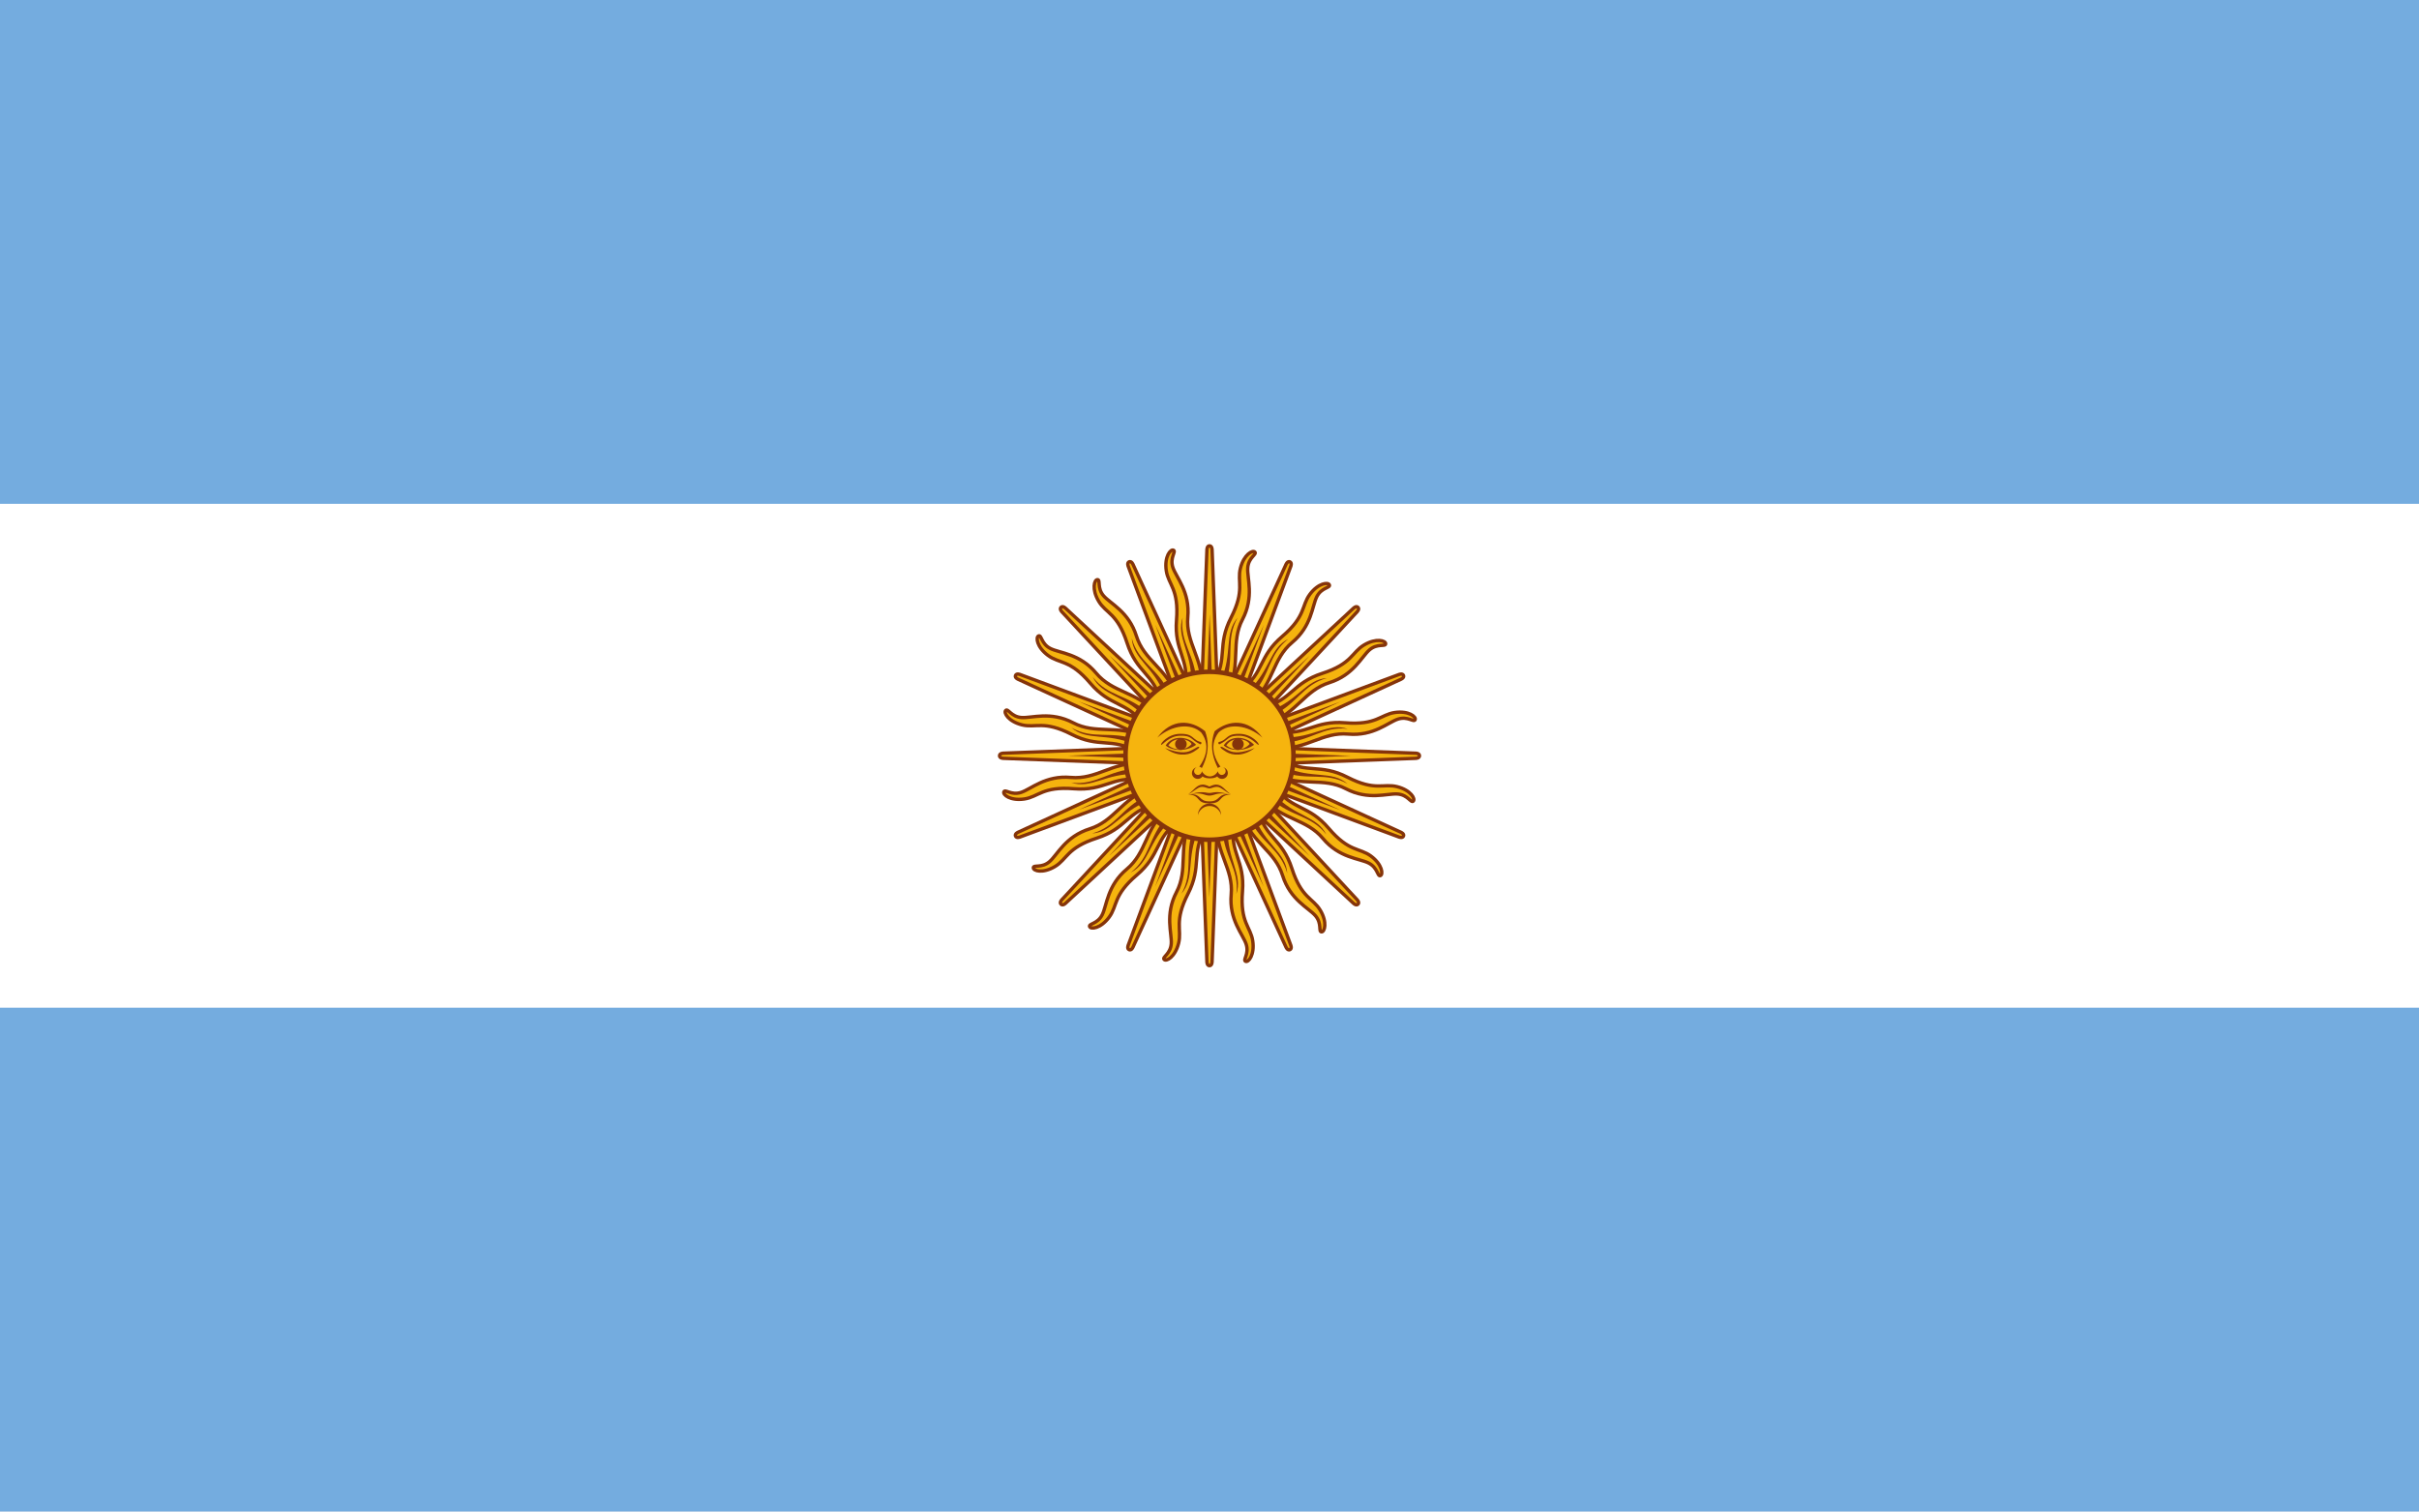
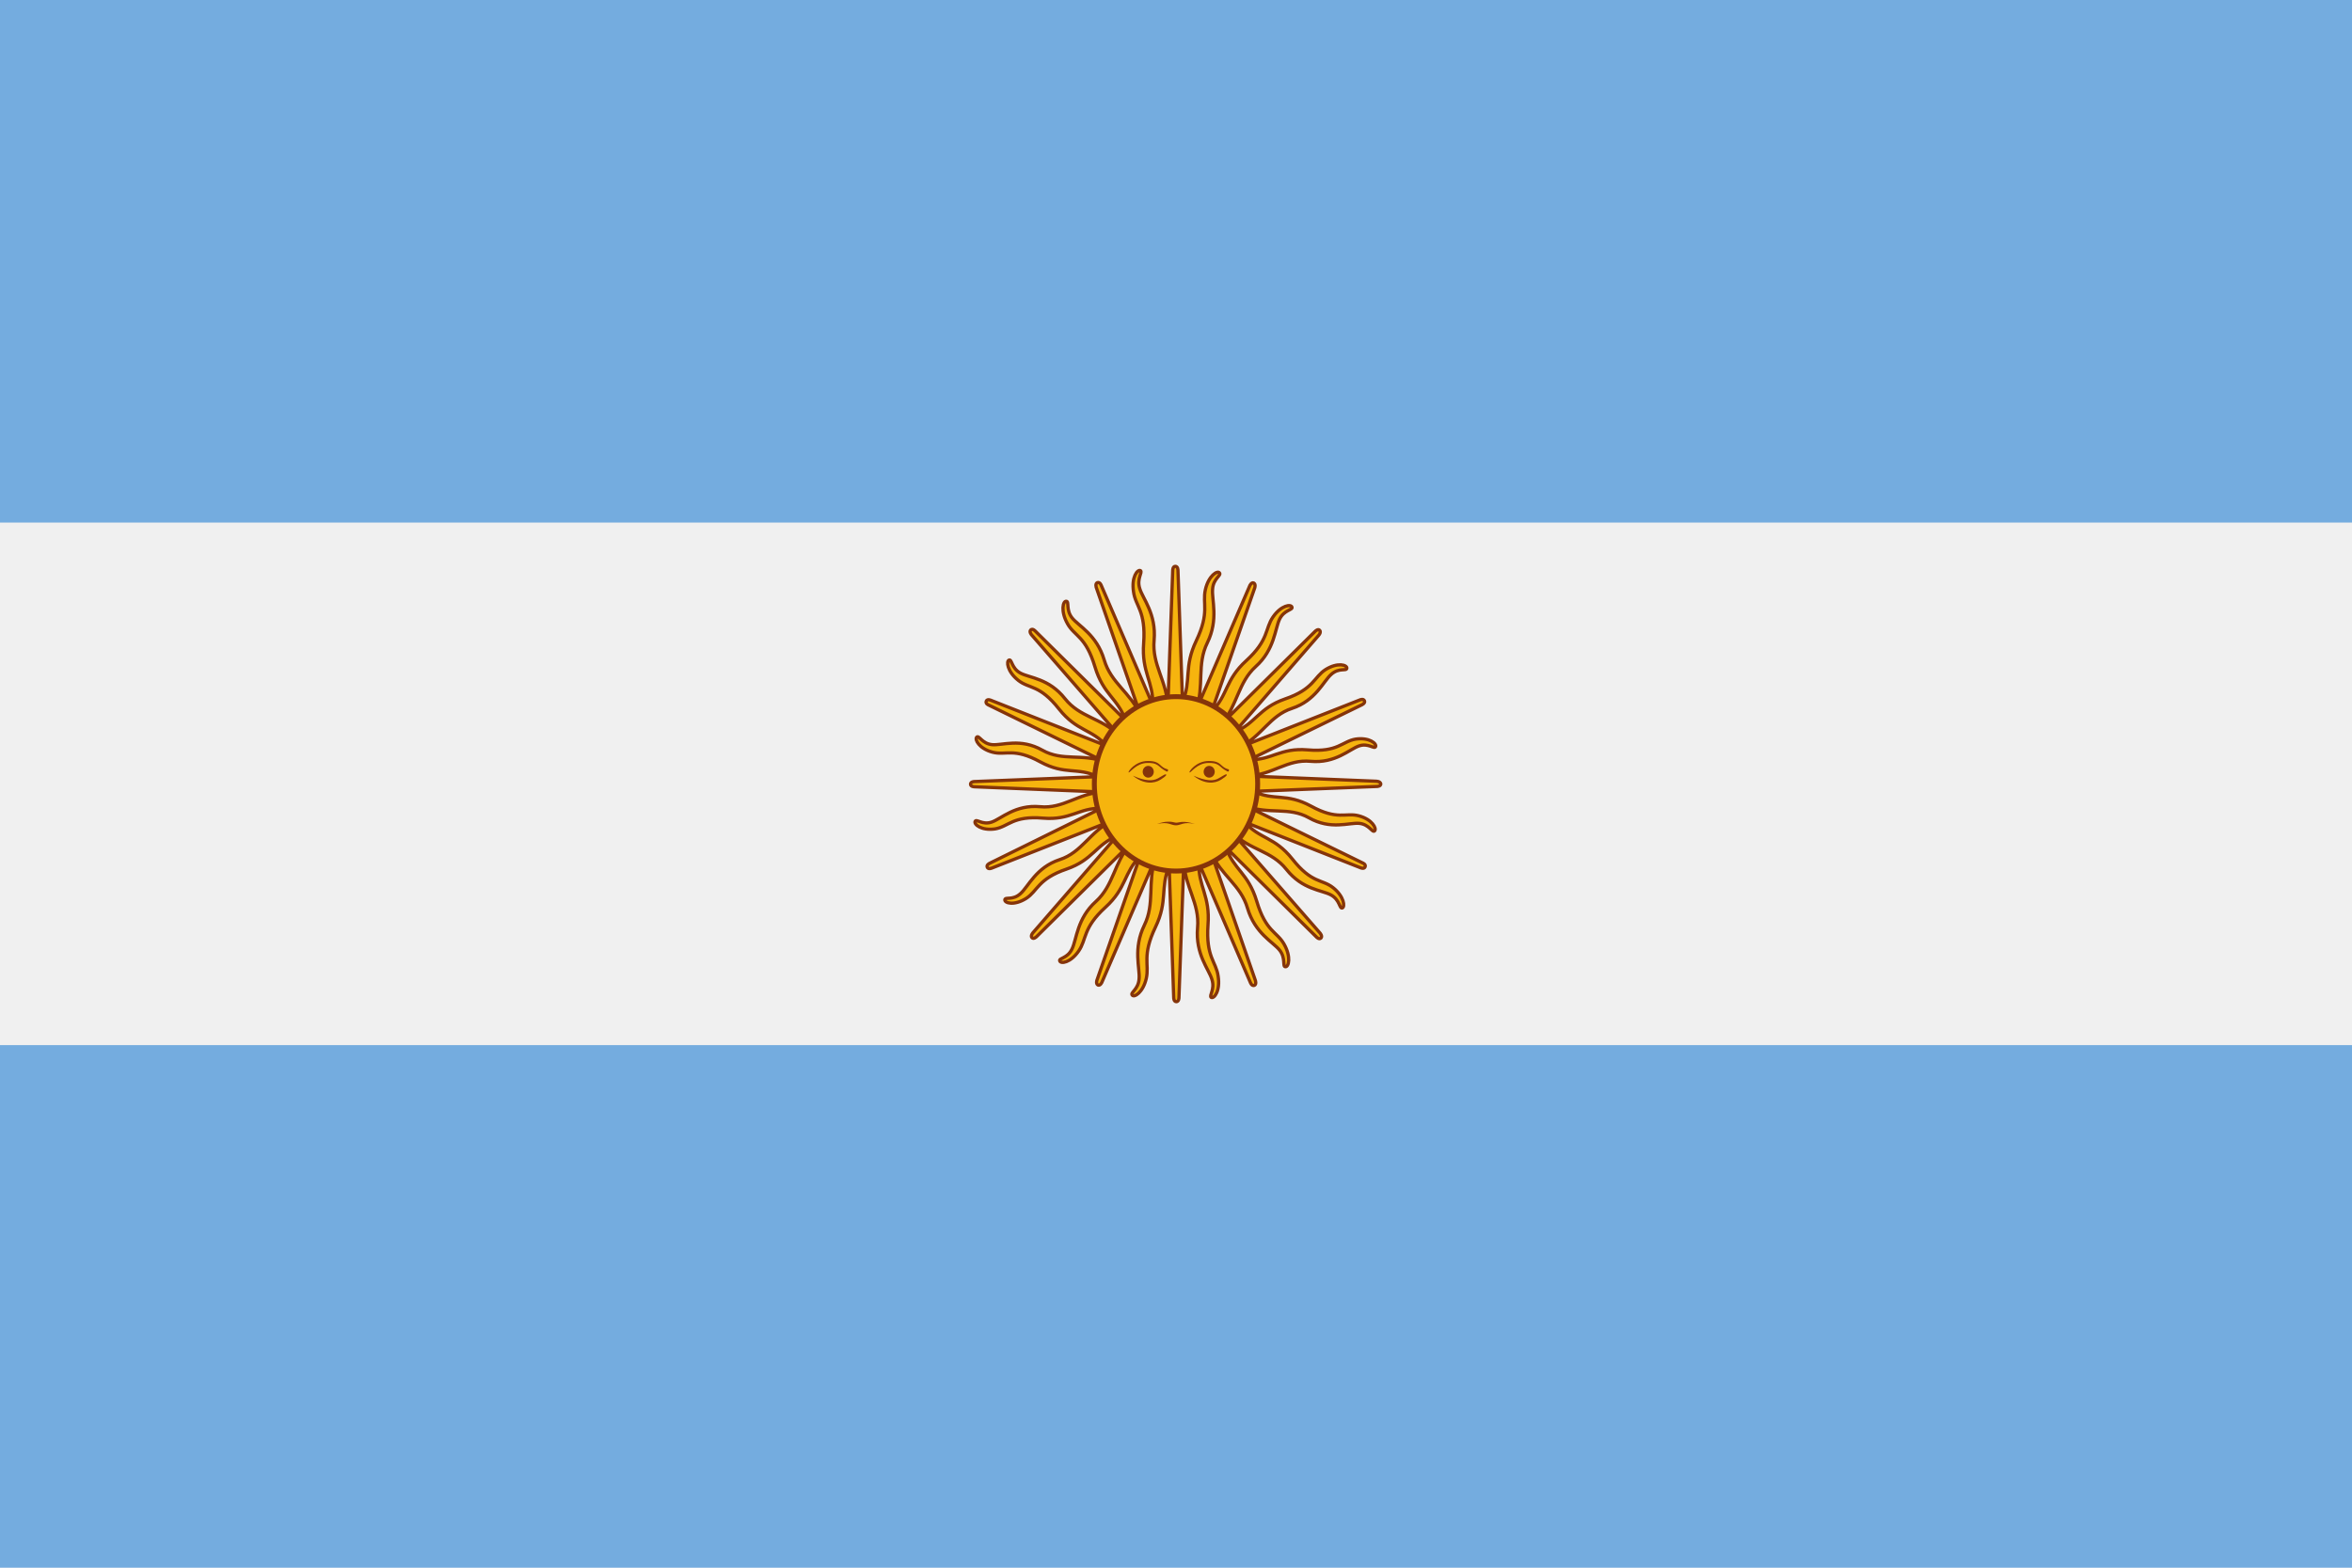
- <svg xmlns="http://www.w3.org/2000/svg" xmlns:xlink="http://www.w3.org/1999/xlink" viewBox="0 0 800 500">
-   <path fill="#74acdf" d="M0 0h800v500H0z" />
-   <path fill="#fff" d="M0 166.67h800v166.67H0z" />
-   <g id="c">
-     <path id="a" stroke-width="1.112" stroke="#85340a" fill="#f6b40e" d="M396.84 251.31l28.454 61.992s.49 1.185 1.28.859c.79-.327.299-1.512.299-1.512l-23.715-63.956m-.68 24.12c-.347 9.428 5.452 14.613 4.694 23.032-.757 8.42 3.867 13.18 4.94 16.454 1.073 3.274-1.16 5.232-.198 5.698.963.466 3.07-2.12 2.383-6.775-.687-4.655-4.22-6.037-3.39-16.32.83-10.283-4.206-12.678-2.98-22.058" />
-     <use xlink:href="#a" transform="rotate(22.5 400 250)" />
-     <use xlink:href="#a" transform="rotate(45 400 250)" />
-     <use xlink:href="#a" transform="rotate(67.5 400 250)" />
-     <path id="b" fill="#85340a" d="M404.31 274.41c.453 9.054 5.587 13.063 4.579 21.314 2.213-6.525-3.124-11.583-2.82-21.22m-7.649-23.757l19.487 42.577-16.329-43.887" />
-     <use xlink:href="#b" transform="rotate(22.5 400 250)" />
-     <use xlink:href="#b" transform="rotate(45 400 250)" />
-     <use xlink:href="#b" transform="rotate(67.5 400 250)" />
+ <svg xmlns="http://www.w3.org/2000/svg" version="1.1" id="Layer_1" x="0px" y="0px" viewBox="0 0 720 480" style="enable-background:new 0 0 720 480;" xml:space="preserve">
+   <path id="h" style="fill:#F6B40E;stroke:#85340A;stroke-width:1.5;" d="M-40-10" />
+   <g transform="matrix(-1 0 0 1 800.25 0)">
+     <path id="e" style="fill:#85340A;" d="M760.2-10" />
  </g>
-   <use xlink:href="#c" transform="rotate(90 400 250)" />
-   <use xlink:href="#c" transform="rotate(180 400 250)" />
-   <use xlink:href="#c" transform="rotate(270 400 250)" />
-   <circle r="27.778" stroke="#85340a" cy="250" cx="400" stroke-width="1.5" fill="#f6b40e" />
-   <path id="h" fill="#843511" d="M409.47 244.06c-1.897 0-3.713.822-4.781 2.531 2.136 1.923 6.856 2.132 10.062-.219a7.333 7.333 0 00-5.281-2.312zm-.031.438c1.846-.034 3.571.814 3.812 1.656-2.136 2.35-5.55 2.146-7.687.437.935-1.495 2.439-2.067 3.875-2.094z" />
-   <use xlink:href="#d" transform="matrix(-1 0 0 1 800.25 0)" />
-   <use xlink:href="#e" transform="matrix(-1 0 0 1 800.25 0)" />
-   <use xlink:href="#f" transform="translate(18.862)" />
-   <use xlink:href="#g" transform="matrix(-1 0 0 1 800.25 0)" />
-   <path d="M395.75 253.84c-.913.167-1.563.977-1.563 1.906 0 1.062.878 1.906 1.938 1.906a1.89 1.89 0 001.563-.812c.739.556 1.764.615 2.312.625.084.002.193 0 .25 0 .548-.01 1.573-.069 2.313-.625.36.516.935.812 1.562.812 1.06 0 1.938-.844 1.938-1.906 0-.929-.65-1.74-1.563-1.906.513.18.844.676.844 1.219a1.28 1.28 0 01-1.281 1.281c-.68 0-1.242-.54-1.282-1.219-.208.417-1.034 1.655-2.656 1.719-1.622-.064-2.447-1.302-2.656-1.719-.04.679-.6 1.219-1.281 1.219a1.28 1.28 0 01-1.281-1.281c0-.542.33-1.038.843-1.219zm2.09 5.69c-2.138 0-2.983 1.937-4.906 3.219 1.068-.427 1.91-1.27 3.406-2.125 1.496-.855 2.772.187 3.625.187h.031c.853 0 2.13-1.041 3.625-.187 1.497.856 2.369 1.698 3.438 2.125-1.924-1.282-2.8-3.219-4.938-3.219-.426 0-1.271.23-2.125.656h-.031c-.853-.426-1.698-.656-2.125-.656z" fill="#85340a" />
-   <path d="M397.12 262.06c-.844.037-1.96.207-3.563.688 3.848-.855 4.697.437 6.407.437h.03c1.71 0 2.56-1.292 6.407-.438-4.274-1.282-5.124-.437-6.406-.437h-.031c-.802 0-1.437-.312-2.844-.25z" fill="#85340a" />
-   <path d="M393.75 262.72c-.248.003-.519.005-.813.031 4.488.428 2.331 3 7.032 3h.03c4.702 0 2.575-2.572 7.063-3-4.7-.426-3.214 2.344-7.062 2.344h-.031c-3.608 0-2.496-2.421-6.22-2.375zm10.1 6.94a3.848 3.848 0 00-3.846-3.846 3.848 3.848 0 00-3.847 3.846 3.955 3.955 0 013.847-3.04 3.952 3.952 0 013.846 3.04z" fill="#85340a" />
-   <path id="e" fill="#85340a" d="M382.73 244.02c4.915-4.273 11.11-4.915 14.53-1.709.837 1.121 1.373 2.32 1.593 3.57.43 2.433-.33 5.062-2.236 7.756.215-.001.643.212.856.427 1.697-3.244 2.297-6.577 1.74-9.746a13.815 13.815 0 00-.67-2.436c-4.7-3.845-11.11-4.272-15.81 2.138z" />
-   <path id="d" fill="#85340a" d="M390.42 242.74c2.777 0 3.419.642 4.7 1.71 1.284 1.068 1.924.854 2.137 1.068.213.215 0 .854-.426.64s-1.284-.64-2.564-1.708c-1.283-1.07-2.563-1.069-3.846-1.069-3.846 0-5.983 3.205-6.41 2.991-.426-.214 2.137-3.632 6.41-3.632z" />
-   <use xlink:href="#h" transform="translate(-19.181)" />
-   <circle id="f" cy="246.15" cx="390.54" r="1.923" fill="#85340a" />
-   <path id="g" fill="#85340a" d="M385.29 247.44c3.633 2.778 7.265 2.564 9.402 1.282 2.136-1.282 2.136-1.709 1.71-1.709-.427 0-.853.427-2.564 1.281-1.71.856-4.273.856-8.546-.854z" />
+   <path style="fill:#85340A;" d="M-40-10" />
+   <path style="fill:#85340A;" d="M-40-10" />
+   <path id="e_1_" style="fill:#85340A;" d="M-40-10" />
+   <g transform="translate(-19.181)">
+     <path id="h_1_" style="fill:#85340A;" d="M-59.2-10" />
+   </g>
+   <g>
+     <g>
+       <rect y="320" style="fill:#74ACDF;" width="720" height="160" />
+       <rect y="0" style="fill:#74ACDF;" width="720" height="160" />
+     </g>
+     <path style="fill:#F6B40E;stroke:#85340A;stroke-miterlimit:10;" d="M421.3,239.2l-39.2-1.6c7.5-0.4,12-5.2,19.1-4.5   c7.6,0.7,11.9-3.7,14.8-4.7s4.7,1.1,5.1,0.2c0.4-0.9-1.9-2.9-6.1-2.3c-4.2,0.7-5.4,4.1-14.7,3.3c-8.5-0.7-11,3.2-17.8,3l34.4-16.8   c0,0,1.1-0.5,0.8-1.2c-0.3-0.8-1.4-0.3-1.4-0.3l-36.8,14.5c6.8-3.4,9.2-9.7,16-11.9c7.3-2.4,9.6-8.3,12-10.4   c2.4-2.2,4.7-0.9,4.8-1.9c0.1-1-2.8-1.9-6.5,0.4c-3.6,2.3-3.6,6-12.4,9c-8.1,2.8-9,7.5-15.4,10.1l25.7-29.6c0,0,0.8-0.9,0.3-1.5   s-1.4,0.3-1.4,0.3l-28.7,28.4c5-5.9,5.1-12.7,10.5-17.6c5.8-5.2,5.9-11.6,7.3-14.5s4.1-2.8,3.8-3.7c-0.3-1-3.3-0.6-5.8,3   s-1.2,7-8.2,13.4c-6.5,5.9-5.6,10.6-10.6,15.6l13.2-37.9c0,0,0.4-1.1-0.3-1.5c-0.7-0.3-1.2,0.8-1.2,0.8l-16.4,38   c2.5-7.5,0.1-13.8,3.4-20.5c3.5-7.2,1.3-13.1,1.6-16.4c0.2-3.3,2.8-4.2,2.1-5c-0.6-0.8-3.3,0.8-4.3,5.1c-1,4.4,1.4,6.9-2.8,15.7   c-3.9,8.1-1.4,12.1-4.2,18.7l-1.4-40.3c0,0,0-1.2-0.8-1.2s-0.8,1.2-0.8,1.2l-1.5,41.8c-0.3-8-4.9-12.8-4.2-20.4   c0.7-8.1-3.5-12.7-4.4-15.8c-1-3.1,1-5,0.2-5.5c-0.9-0.4-2.8,2-2.1,6.5c0.6,4.5,3.8,5.8,3.1,15.7c-0.7,9,3,11.7,2.8,19l-15.8-36.7   c0,0-0.4-1.1-1.2-0.8c-0.7,0.3-0.3,1.5-0.3,1.5l13.6,39.2c-3.2-7.2-9.1-9.9-11.2-17.1c-2.3-7.7-7.8-10.3-9.8-12.8s-0.8-5.1-1.8-5.1   c-1-0.1-1.8,3,0.4,6.9c2.2,3.9,5.6,3.8,8.4,13.2c2.6,8.6,7,9.6,9.4,16.4l-27.7-27.4c0,0-0.8-0.9-1.4-0.3c-0.5,0.6,0.3,1.5,0.3,1.5   l26.7,30.7c-5.5-5.4-11.9-5.4-16.5-11.2c-4.9-6.2-10.8-6.3-13.6-7.8c-2.8-1.5-2.6-4.3-3.5-4s-0.6,3.5,2.8,6.2s6.5,1.2,12.5,8.8   c5.5,6.9,9.9,6,14.6,11.3l-35.5-14c0,0-1.1-0.5-1.4,0.3s0.8,1.2,0.8,1.2l35.6,17.4c-7-2.7-13-0.1-19.2-3.6   c-6.7-3.8-12.3-1.4-15.4-1.7s-4-3-4.7-2.3s0.7,3.5,4.8,4.6c4.1,1.1,6.5-1.5,14.7,3c7.6,4.1,11.3,1.5,17.6,4.5l-37.8,1.5   c0,0-1.2,0-1.2,0.8s1.2,0.8,1.2,0.8l39.2,1.6c-7.5,0.4-12,5.2-19.1,4.5c-7.6-0.7-11.9,3.7-14.8,4.7s-4.7-1.1-5.1-0.2   c-0.4,0.9,1.9,2.9,6.1,2.3c4.2-0.7,5.4-4.1,14.7-3.3c8.5,0.7,11-3.2,17.8-3L303,264.3c0,0-1.1,0.5-0.8,1.2c0.3,0.8,1.4,0.3,1.4,0.3   l36.8-14.5c-6.8,3.4-9.2,9.7-16,11.9c-7.3,2.4-9.6,8.3-12,10.4c-2.4,2.2-4.7,0.9-4.8,1.9c-0.1,1,2.8,1.9,6.5-0.4   c3.6-2.3,3.6-6,12.4-9c8.1-2.8,9-7.5,15.4-10.1l-25.7,29.6c0,0-0.8,0.9-0.3,1.5s1.4-0.3,1.4-0.3l28.7-28.4   c-5,5.9-5.1,12.7-10.5,17.6c-5.8,5.2-5.9,11.6-7.3,14.5c-1.4,3-4.1,2.8-3.8,3.7c0.3,1,3.3,0.6,5.8-3s1.2-7,8.2-13.4   c6.5-5.9,5.6-10.6,10.6-15.6l-13.2,37.9c0,0-0.4,1.1,0.3,1.5c0.7,0.3,1.2-0.8,1.2-0.8l16.4-38c-2.5,7.5-0.1,13.8-3.4,20.5   c-3.5,7.2-1.3,13.1-1.6,16.4c-0.2,3.3-2.8,4.2-2.1,5c0.6,0.8,3.3-0.8,4.3-5.1c1-4.4-1.4-6.9,2.8-15.7c3.9-8.1,1.4-12.1,4.2-18.7   l1.4,40.3c0,0,0,1.2,0.8,1.2s0.8-1.2,0.8-1.2l1.5-41.8c0.3,8,4.9,12.8,4.2,20.4c-0.7,8.1,3.5,12.7,4.4,15.8c1,3.1-1,5-0.2,5.5   c0.9,0.4,2.8-2,2.1-6.5c-0.6-4.5-3.8-5.8-3.1-15.7c0.7-9-3-11.7-2.8-19l15.8,36.7c0,0,0.4,1.1,1.2,0.8c0.7-0.3,0.3-1.5,0.3-1.5   L370.7,261c3.2,7.2,9.1,9.9,11.2,17.1c2.3,7.7,7.8,10.3,9.8,12.8s0.8,5.1,1.8,5.1c1,0.1,1.8-3-0.4-6.9c-2.2-3.9-5.6-3.8-8.4-13.2   c-2.6-8.6-7-9.6-9.4-16.4l27.7,27.4c0,0,0.8,0.9,1.4,0.3c0.5-0.6-0.3-1.5-0.3-1.5L377.3,255c5.5,5.4,11.9,5.4,16.5,11.2   c4.9,6.2,10.8,6.3,13.6,7.8c2.8,1.5,2.6,4.3,3.5,4s0.6-3.5-2.8-6.2s-6.5-1.2-12.5-8.8c-5.5-6.9-9.9-6-14.6-11.3l35.5,14   c0,0,1.1,0.5,1.4-0.3s-0.8-1.2-0.8-1.2l-35.6-17.4c7,2.7,13,0.1,19.2,3.6c6.7,3.8,12.3,1.4,15.4,1.7s4,3,4.7,2.3s-0.7-3.5-4.8-4.6   c-4.1-1.1-6.5,1.5-14.7-3c-7.6-4.1-11.3-1.5-17.6-4.5l37.8-1.5c0,0,1.2,0,1.2-0.8C422.5,239.2,421.3,239.2,421.3,239.2z M360,240   L360,240L360,240L360,240L360,240L360,240L360,240L360,240L360,240L360,240L360,240L360,240L360,240L360,240L360,240L360,240   L360,240z M380.5,237.5l-7.5-0.3l7.5-3.7V237.5z M378.1,229.3l-7.1,2.8l5.6-6.5L378.1,229.3z M372.9,222.8l-5.5,5.5l2.9-8.3   L372.9,222.8z M365.7,218.8l-3.1,7.3l-0.3-8.8L365.7,218.8z M357.7,218.1l-0.3,8l-3.5-8H357.7z M350,220.7l2.6,7.5l-6.1-6   L350,220.7z M343.9,226.3l5.1,5.9l-7.8-3.1L343.9,226.3z M340.1,233.9l6.8,3.3l-8.3,0.3L340.1,233.9z M339.5,242.5l7.5,0.3   l-7.5,3.7V242.5z M341.9,250.7l7.1-2.8l-5.6,6.5L341.9,250.7z M347.1,257.2l5.5-5.5l-2.9,8.3L347.1,257.2z M354.3,261.2l3.1-7.3   l0.3,8.8L354.3,261.2z M362.3,261.9l0.3-8l3.5,8H362.3z M370,259.3l-2.6-7.5l6.1,6L370,259.3z M376.1,253.7l-5.1-5.9l7.8,3.1   L376.1,253.7z M379.9,246.1l-6.8-3.3l8.3-0.3L379.9,246.1z" />
+     <g>
+       <ellipse style="fill:#F6B40E;stroke:#85340A;stroke-width:1.5;" cx="360" cy="240" rx="25" ry="26.7" />
+       <g transform="matrix(-1 0 0 1 800.25 0)">
+         <path id="d" style="fill:#85340A;" d="M430.2,233c-2.5,0-3.1,0.6-4.2,1.6c-1.2,1-1.7,0.8-1.9,1c-0.2,0.2,0,0.8,0.4,0.6     s1.2-0.6,2.3-1.6c1.2-1,2.3-1,3.5-1c3.5,0,5.4,3.1,5.8,2.9C436.4,236.3,434.1,233,430.2,233L430.2,233z" />
+       </g>
+       <g transform="translate(18.862)">
+         <ellipse id="f" style="fill:#85340A;" cx="351.3" cy="236.3" rx="1.7" ry="1.8" />
+       </g>
+       <g transform="matrix(-1 0 0 1 800.25 0)">
+         <path id="g" style="fill:#85340A;" d="M434.9,237.5c-3.3,2.7-6.5,2.5-8.5,1.2c-1.9-1.2-1.9-1.6-1.5-1.6s0.8,0.4,2.3,1.2     C428.7,239.2,431,239.2,434.9,237.5L434.9,237.5z" />
+       </g>
+       <path style="fill:#85340A;" d="M357.4,251.6c-0.8,0-1.8,0.2-3.2,0.7c3.5-0.8,4.2,0.4,5.8,0.4l0,0c1.5,0,2.3-1.2,5.8-0.4    c-3.8-1.2-4.6-0.4-5.8-0.4l0,0C359.2,251.8,358.7,251.5,357.4,251.6L357.4,251.6z" />
+       <path id="d_1_" style="fill:#85340A;" d="M351.4,233c2.5,0,3.1,0.6,4.2,1.6c1.2,1,1.7,0.8,1.9,1c0.2,0.2,0,0.8-0.4,0.6    s-1.2-0.6-2.3-1.6c-1.2-1-2.3-1-3.5-1c-3.5,0-5.4,3.1-5.8,2.9C345.2,236.3,347.5,233,351.4,233L351.4,233z" />
+       <ellipse id="f_1_" style="fill:#85340A;" cx="351.5" cy="236.3" rx="1.7" ry="1.8" />
+       <path id="g_1_" style="fill:#85340A;" d="M346.8,237.5c3.3,2.7,6.5,2.5,8.5,1.2c1.9-1.2,1.9-1.6,1.5-1.6s-0.8,0.4-2.3,1.2    C352.9,239.2,350.6,239.2,346.8,237.5L346.8,237.5z" />
+     </g>
+   </g>
</svg>
